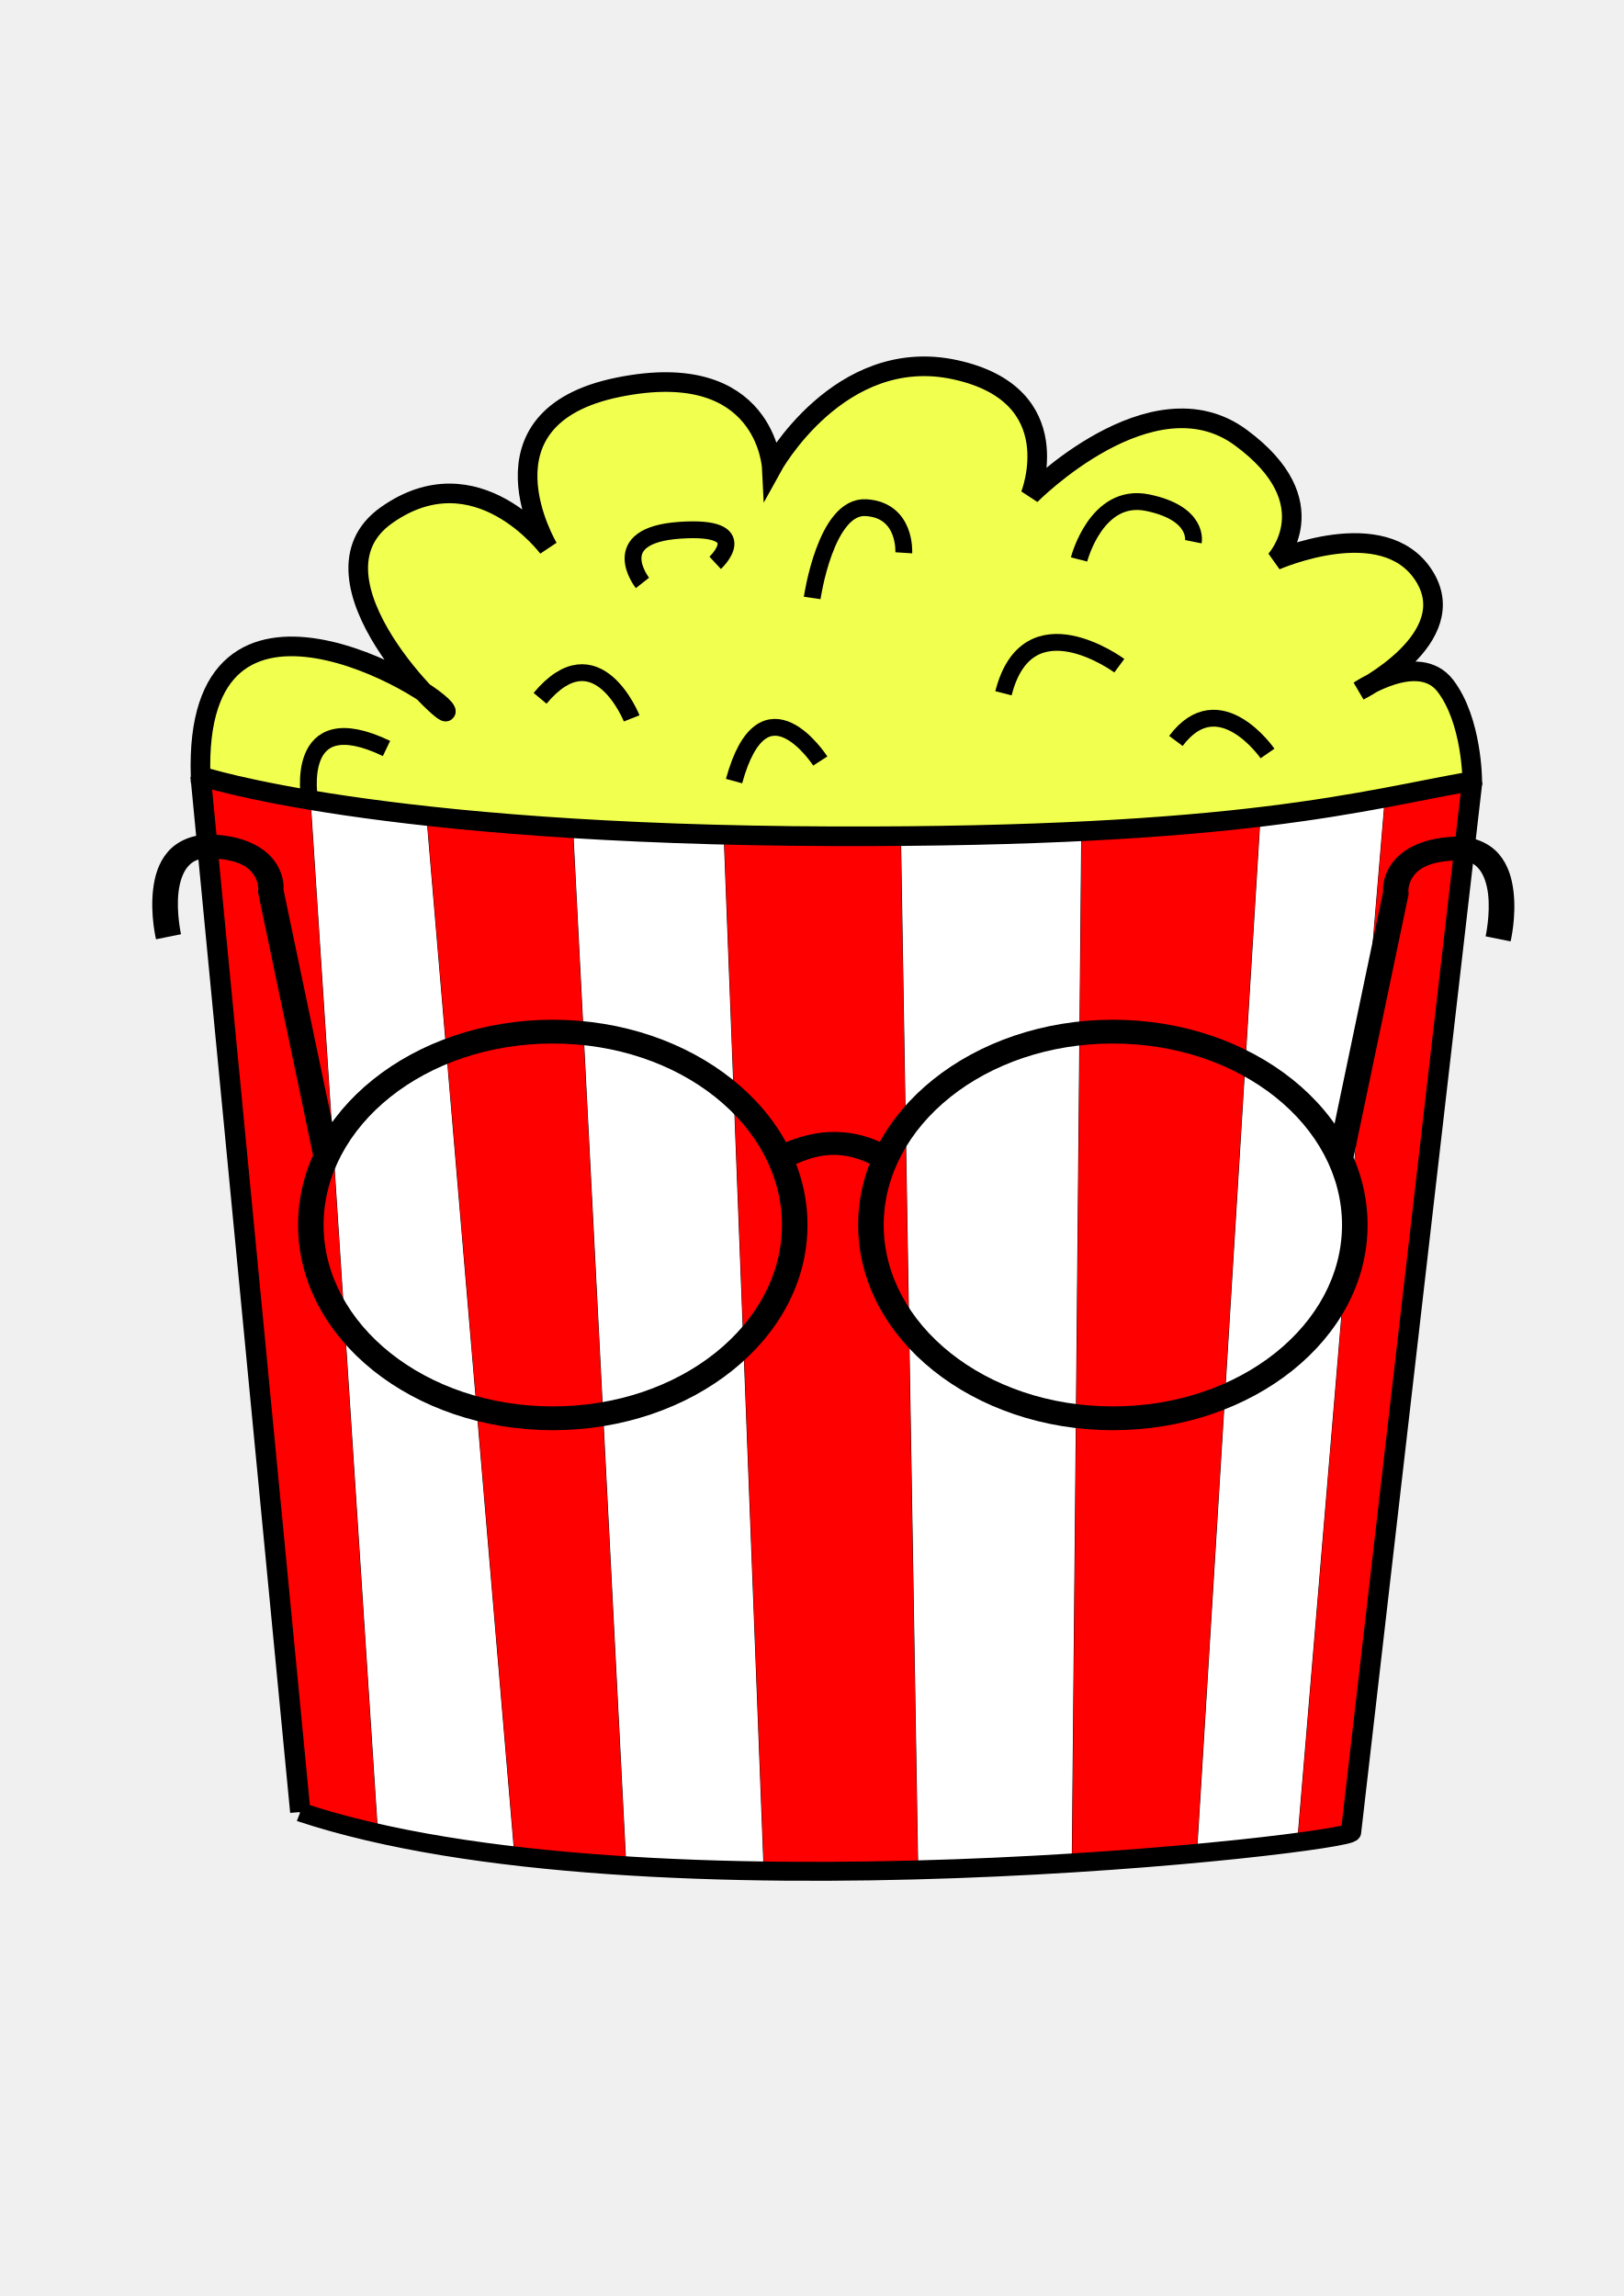
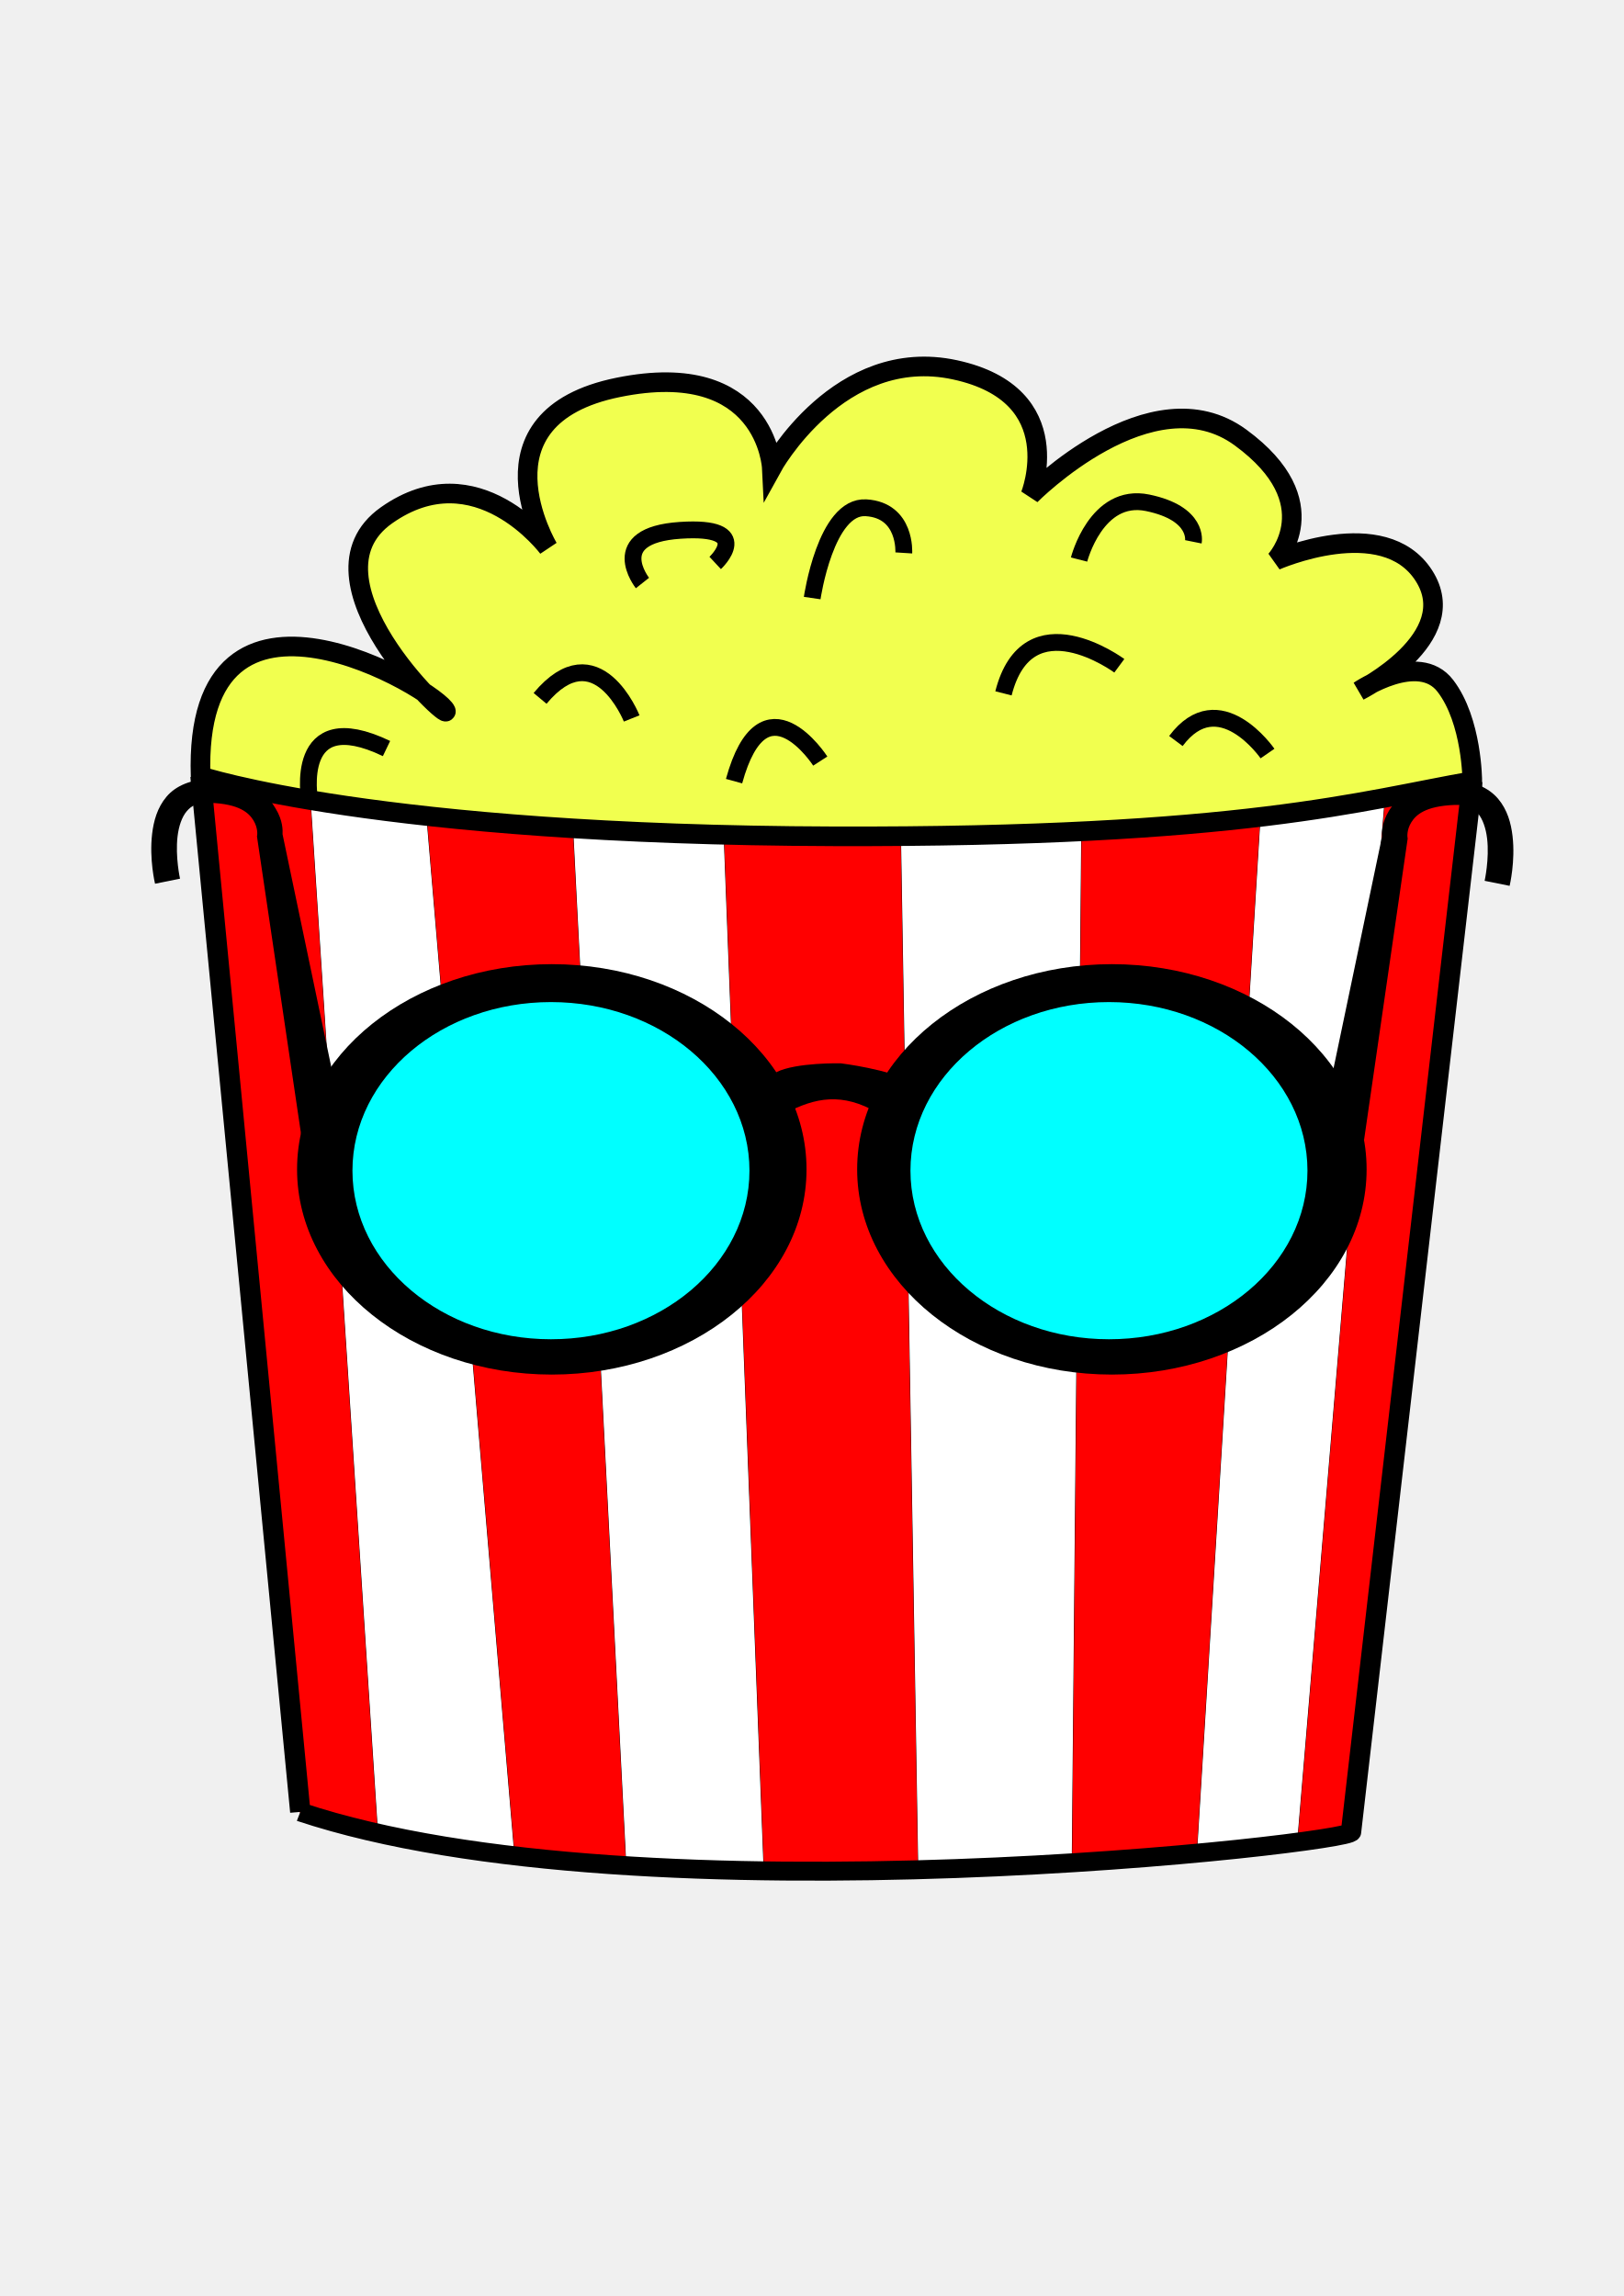
<svg xmlns="http://www.w3.org/2000/svg" width="210mm" height="297mm" viewBox="0 0 210 297" version="1.1" id="svg5">
  <defs id="defs2">
    </defs>
-   <g id="layer3">
-     <path style="fill:#ffffff;stroke:#000000;stroke-width:0.265px;stroke-linecap:butt;stroke-linejoin:miter;stroke-opacity:1" d="M 48.761,237.126 66.664,240.091 55.275,105.556 40.044,103.474 Z" id="path12827" />
-     <path style="fill:#ffffff;stroke:#000000;stroke-width:0.265px;stroke-linecap:butt;stroke-linejoin:miter;stroke-opacity:1" d="m 80.877,241.349 18.021,0.623 -5.175,-133.99 -19.729,-0.843 z" id="path12862" />
-     <path style="fill:#ffffff;stroke:#000000;stroke-width:0.265px;stroke-linecap:butt;stroke-linejoin:miter;stroke-opacity:1" d="m 118.629,241.884 20.118,-0.904 1.229,-133.451 -23.581,0.628 z" id="path12897" />
-     <path style="fill:#ffffff;stroke:#000000;stroke-width:0.265px;stroke-linecap:butt;stroke-linejoin:miter;stroke-opacity:1" d="m 154.679,239.75 13.222,-1.452 11.339,-135.131 -16.34,2.513 z" id="path12932" />
-   </g>
+   <g id="layer3" />
  <g id="layer1" />
  <g id="layer2">
-     <path style="fill:#ff0000;fill-opacity:1;stroke:#ff0000;stroke-width:0.181px;stroke-linecap:butt;stroke-linejoin:miter;stroke-opacity:1" d="m 25.946,100.388 14.099,3.086 8.717,133.652 -9.923,-2.727 z" id="path10753" />
-     <path style="fill:#ff0000;fill-opacity:1;stroke:#ff0000;stroke-width:0.181px;stroke-linecap:butt;stroke-linejoin:miter;stroke-opacity:1" d="m 55.275,105.556 18.719,1.583 6.883,134.21 -14.213,-1.258 z" id="path11085" />
-     <path style="fill:#ff0000;fill-opacity:1;stroke:#ff0000;stroke-width:0.181px;stroke-linecap:butt;stroke-linejoin:miter;stroke-opacity:1" d="m 93.723,107.982 22.672,0.175 2.235,133.727 -19.731,0.088 z" id="path11120" />
-     <path style="fill:#ff0000;fill-opacity:1;stroke:#ff0000;stroke-width:0.181px;stroke-linecap:butt;stroke-linejoin:miter;stroke-opacity:1" d="m 139.975,107.528 22.925,-1.847 -8.221,134.069 -15.932,1.229 z" id="path11155" />
-     <path style="fill:#ff0000;stroke:#ff0000;stroke-width:0.181px;stroke-linecap:butt;stroke-linejoin:miter;stroke-opacity:1" d="m 179.24,103.168 11.173,-2.131 -15.68,135.958 -6.832,1.304 z" id="path11438" />
-     <g id="g8286" transform="matrix(0.710134,0,0,0.6612904,33.61153,83.83909)">
-       <path id="path3879" style="fill:none;stroke:#000000;stroke-width:3.704;stroke-linecap:butt;stroke-linejoin:miter;stroke-miterlimit:4;stroke-dasharray:none;stroke-opacity:1" d="M 7.36,227.675 C 69.618,249.96 199.541,233.639 198.725,231.601 L 220.806,26.006 M -10.795,25.025 7.36,227.675" />
+     <g id="g102875">
+       <path style="fill:#ffffff;stroke:#000000;stroke-width:0.265px;stroke-linecap:butt;stroke-linejoin:miter;stroke-opacity:1" d="M 48.762,237.109 66.664,240.074 55.275,105.564 40.045,103.482 Z" id="path12827" />
+       <path style="fill:#ffffff;stroke:#000000;stroke-width:0.265px;stroke-linecap:butt;stroke-linejoin:miter;stroke-opacity:1" d="m 80.877,241.331 18.021,0.623 -5.175,-133.965 -19.729,-0.843 z" id="path12862" />
+       <path style="fill:#ffffff;stroke:#000000;stroke-width:0.265px;stroke-linecap:butt;stroke-linejoin:miter;stroke-opacity:1" d="m 118.629,241.866 20.118,-0.904 1.229,-133.427 -23.581,0.628 z" id="path12897" />
+       <path style="fill:#ffffff;stroke:#000000;stroke-width:0.265px;stroke-linecap:butt;stroke-linejoin:miter;stroke-opacity:1" d="m 154.679,239.733 13.222,-1.451 11.339,-135.106 -16.34,2.513 z" id="path12932" />
+       <path style="fill:#ff0000;fill-opacity:1;stroke:#ff0000;stroke-width:0.181px;stroke-linecap:butt;stroke-linejoin:miter;stroke-opacity:1" d="m 25.946,100.396 14.099,3.086 8.717,133.627 -9.923,-2.727 z" id="path10753" />
+       <path style="fill:#ff0000;fill-opacity:1;stroke:#ff0000;stroke-width:0.181px;stroke-linecap:butt;stroke-linejoin:miter;stroke-opacity:1" d="m 55.275,105.564 18.719,1.583 6.883,134.185 -14.213,-1.257 z" id="path11085" />
+       <path style="fill:#ff0000;fill-opacity:1;stroke:#ff0000;stroke-width:0.181px;stroke-linecap:butt;stroke-linejoin:miter;stroke-opacity:1" d="m 93.723,107.989 22.672,0.175 2.235,133.703 -19.731,0.088 z" id="path11120" />
+       <path style="fill:#ff0000;fill-opacity:1;stroke:#ff0000;stroke-width:0.181px;stroke-linecap:butt;stroke-linejoin:miter;stroke-opacity:1" d="m 139.976,107.535 22.925,-1.847 -8.221,134.045 -15.932,1.229 z" id="path11155" />
+       <path style="fill:#ff0000;stroke:#ff0000;stroke-width:0.181px;stroke-linecap:butt;stroke-linejoin:miter;stroke-opacity:1" d="m 179.24,103.176 11.173,-2.131 -15.68,135.933 -6.832,1.304 z" id="path11438" />
+       <g id="g8286" transform="matrix(0.7101357,0,0,0.6611695,33.61156,83.85077)">
+         <path id="path3879" style="fill:none;stroke:#000000;stroke-width:3.704;stroke-linecap:butt;stroke-linejoin:miter;stroke-miterlimit:4;stroke-dasharray:none;stroke-opacity:1" d="M 7.36,227.675 C 69.618,249.96 199.541,233.639 198.725,231.601 L 220.806,26.006 M -10.795,25.025 7.36,227.675" />
+       </g>
+       <path style="fill:#f1ff4f;fill-opacity:1;stroke:#000000;stroke-width:2.538;stroke-linecap:butt;stroke-linejoin:miter;stroke-miterlimit:4;stroke-dasharray:none;stroke-opacity:1" d="m 190.414,101.045 c -14.03,2.444 -29.648,7.299 -82.582,7.137 -59.043,-0.18 -81.885,-7.786 -81.885,-7.786 -0.02,-1.93 0.019,0.592 0,0.029 -1.024,-30.112 30.669,-11.087 31.709,-8.464 0.65,1.639 -19.32,-17.074 -7.666,-25.305 11.663,-8.237 20.907,4.217 20.907,4.217 0,0 -10.105,-16.87 9.06,-20.763 19.165,-3.893 19.862,10.382 19.862,10.382 0,0 8.711,-15.897 23.695,-12.652 14.983,3.244 9.757,16.221 9.757,16.221 0,0 15.68,-15.897 27.179,-7.462 11.499,8.435 4.53,15.897 4.53,15.897 0,0 13.938,-6.164 19.165,1.947 5.227,8.111 -8.363,14.923 -8.363,14.923 0,0 7.666,-5.191 11.15,-0.649 3.484,4.542 3.484,12.328 3.484,12.328 z" id="path3881" />
+       <path style="fill:none;stroke:#000000;stroke-width:2.176;stroke-linecap:butt;stroke-linejoin:miter;stroke-miterlimit:4;stroke-dasharray:none;stroke-opacity:1" d="M 69.85,90.339 C 77.168,81.58 81.698,92.935 81.698,92.935" id="path6247" />
+       <path style="fill:none;stroke:#000000;stroke-width:2.176;stroke-linecap:butt;stroke-linejoin:miter;stroke-miterlimit:4;stroke-dasharray:none;stroke-opacity:1" d="m 83.091,75.416 c 0,0 -4.878,-6.164 4.878,-6.813 9.757,-0.649 4.53,4.217 4.53,4.217" id="path6249" />
+       <path style="fill:none;stroke:#000000;stroke-width:2.176;stroke-linecap:butt;stroke-linejoin:miter;stroke-miterlimit:4;stroke-dasharray:none;stroke-opacity:1" d="m 129.783,89.69 c 3.136,-12.328 14.983,-3.569 14.983,-3.569" id="path6251" />
+       <path style="fill:none;stroke:#000000;stroke-width:2.176;stroke-linecap:butt;stroke-linejoin:miter;stroke-miterlimit:4;stroke-dasharray:none;stroke-opacity:1" d="m 49.989,96.828 c -12.196,-5.84 -9.944,6.654 -9.944,6.654" id="path6253" />
+       <path style="fill:none;stroke:#000000;stroke-width:2.176;stroke-linecap:butt;stroke-linejoin:miter;stroke-miterlimit:4;stroke-dasharray:none;stroke-opacity:1" d="M 94.939,101.045 C 98.771,87.095 106.089,98.45 106.089,98.45" id="path6255" />
+       <path style="fill:none;stroke:#000000;stroke-width:2.176;stroke-linecap:butt;stroke-linejoin:miter;stroke-miterlimit:4;stroke-dasharray:none;stroke-opacity:1" d="m 105.044,77.362 c 0,0 1.742,-12.004 6.969,-11.679 5.227,0.324 4.878,5.84 4.878,5.84" id="path6370" />
+       <path style="fill:none;stroke:#000000;stroke-width:2.176;stroke-linecap:butt;stroke-linejoin:miter;stroke-miterlimit:4;stroke-dasharray:none;stroke-opacity:1" d="m 152.084,95.854 c 5.575,-7.462 11.847,1.622 11.847,1.622" id="path6372" />
+       <g id="path6407" transform="matrix(0.7101357,0,0,0.6611695,33.61156,83.85077)">
+         <path style="color:#000000;fill:#ff0000;stroke-width:0.265px;-inkscape-stroke:none" d="M 73.609,36.134 82.838,239.008" id="path7742" />
+       </g>
+       <g id="path6409" transform="matrix(0.7101357,0,0,0.6611695,33.61156,83.85077)">
+         <path style="color:#000000;fill:#ff0000;stroke-width:0.265px;-inkscape-stroke:none" d="M 107.454,239.33 V 36.807" id="path7748" />
+       </g>
+       <g id="path7560" transform="matrix(0.7101357,0,0,0.6611695,33.61156,83.85077)">
+         <path style="color:#000000;fill:#ff0000;stroke-width:0.265px;-inkscape-stroke:none" d="m 82.838,239.008 24.617,0.322" id="path7754" />
+       </g>
+       <path style="fill:none;stroke:#000000;stroke-width:2.176;stroke-linecap:butt;stroke-linejoin:miter;stroke-miterlimit:4;stroke-dasharray:none;stroke-opacity:1" d="m 139.559,72.381 c 0,0 2.218,-8.717 8.87,-7.341 6.653,1.376 5.913,5.047 5.913,5.047" id="path7827" />
+       <g id="g102837" transform="translate(201.1111,-12.39484)">
+         <path style="color:#000000;fill:#000000;stroke-width:2.285;stroke-miterlimit:4;stroke-dasharray:none" d="m -129.745,140.193 c 16.515,0 29.637,10.625 29.637,23.465 0,12.84 -13.122,23.466 -29.637,23.466 -16.515,0 -29.638,-10.626 -29.638,-23.466 0,-12.84 13.124,-23.465 29.638,-23.465 z" id="path101098" />
+         <path style="color:#000000;fill:#000000;stroke-width:2.285;stroke-miterlimit:4;stroke-dasharray:none" d="m -129.745,137.114 c -18.049,0 -32.945,11.764 -32.945,26.544 0,14.779 14.896,26.545 32.945,26.545 18.049,0 32.945,-11.766 32.945,-26.545 0,-14.779 -14.896,-26.544 -32.945,-26.544 z" id="path101096" />
+         <path style="color:#000000;fill:#000000;stroke-width:2.285;stroke-miterlimit:4;stroke-dasharray:none" d="m -57.307,140.193 c 16.515,0 29.638,10.625 29.638,23.465 0,12.84 -13.124,23.466 -29.638,23.466 -16.515,0 -29.637,-10.626 -29.637,-23.466 0,-12.84 13.122,-23.465 29.637,-23.465 z" id="path101094" />
+         <path style="color:#000000;fill:#000000;stroke-width:2.285;stroke-miterlimit:4;stroke-dasharray:none" d="m -57.307,137.114 c -18.049,0 -32.945,11.764 -32.945,26.544 0,14.779 14.896,26.545 32.945,26.545 18.049,0 32.945,-11.766 32.945,-26.545 0,-14.779 -14.896,-26.544 -32.945,-26.544 z" id="path101092" />
+         <path style="color:#000000;fill:#000000;stroke-width:2.285;stroke-miterlimit:4;stroke-dasharray:none" d="m -100.714,151.09 1.163,5.308 c 3.879,-2.038 7.367,-2.735 11.982,-0.037 l 4.295,-4.014 c -2.784,-1.627 -9.075,-2.404 -9.075,-2.404 0,0 -5.764,-0.147 -8.365,1.147 z" id="path101090" />
+         <path style="color:#000000;fill:#000000;stroke-width:1.185;stroke-miterlimit:4;stroke-dasharray:none" d="m -173.8,113.168 c -2.513,0 -4.557,0.846 -5.766,2.273 -1.209,1.427 -1.676,3.169 -1.87,4.815 -0.388,3.293 0.376,6.454 0.376,6.454 l 3.232,-0.651 c 0,0 -0.63,-2.84 -0.32,-5.468 0.155,-1.314 0.558,-2.512 1.179,-3.245 0.621,-0.733 1.361,-1.168 3.032,-1.103 3.79,0.147 5.007,1.298 5.602,2.268 0.595,0.97 0.491,1.854 0.491,1.854 l -0.03,0.238 5.877,39.68 4.596,-5.741 -7.167,-34.237 c 0.029,-0.502 0.045,-1.788 -0.896,-3.321 -1.147,-1.869 -2.41,-3.816 -6.986,-3.816 z" id="path101088" />
+         <path style="color:#000000;fill:#000000;stroke-width:1.8;stroke-miterlimit:4;stroke-dasharray:none" d="m -13.126,113.44 c -4.573,0.177 -7.189,1.946 -8.336,3.815 -0.941,1.534 -0.925,2.821 -0.896,3.323 l -7.167,34.237 4.831,5.057 5.642,-38.996 -0.03,-0.239 c 0,0 -0.104,-0.885 0.491,-1.854 0.595,-0.97 1.812,-2.119 5.602,-2.266 1.671,-0.065 2.411,0.37 3.032,1.103 0.621,0.733 1.024,1.93 1.179,3.244 0.309,2.627 -0.32,5.469 -0.32,5.469 l 3.232,0.651 c 0,0 0.764,-3.161 0.376,-6.454 -0.194,-1.647 -0.661,-3.389 -1.87,-4.815 -1.209,-1.427 -3.255,-2.37 -5.766,-2.273 z" id="path3793" />
+         <ellipse style="opacity:1;fill:#00ffff;stroke:#00ffff;stroke-width:2.154;stroke-miterlimit:4;stroke-dasharray:none" id="path101140" cx="-129.854" cy="163.827" rx="24.596" ry="20.731" />
+         <ellipse style="opacity:1;fill:#00ffff;stroke:#00ffff;stroke-width:2.154;stroke-miterlimit:4;stroke-dasharray:none" id="ellipse101222" cx="-57.685" cy="163.827" rx="24.596" ry="20.731" />
+       </g>
    </g>
-     <path style="fill:#f1ff4f;fill-opacity:1;stroke:#000000;stroke-width:2.538;stroke-linecap:butt;stroke-linejoin:miter;stroke-miterlimit:4;stroke-dasharray:none;stroke-opacity:1" d="m 190.413,101.037 c -14.03,2.445 -29.648,7.3 -82.582,7.139 -59.043,-0.18 -81.885,-7.788 -81.885,-7.788 -0.02,-1.931 0.019,0.592 0,0.029 -1.024,-30.118 30.669,-11.089 31.709,-8.465 0.65,1.639 -19.32,-17.078 -7.666,-25.31 11.663,-8.238 20.907,4.218 20.907,4.218 0,0 -10.105,-16.873 9.06,-20.767 19.165,-3.894 19.862,10.383 19.862,10.383 0,0 8.711,-15.9 23.694,-12.655 14.983,3.245 9.757,16.224 9.757,16.224 0,0 15.68,-15.9 27.179,-7.463 11.499,8.437 4.53,15.9 4.53,15.9 0,0 13.938,-6.165 19.165,1.947 5.227,8.112 -8.363,14.926 -8.363,14.926 0,0 7.666,-5.192 11.15,-0.649 3.484,4.543 3.484,12.33 3.484,12.33 z" id="path3881" />
-     <path style="fill:none;stroke:#000000;stroke-width:2.176;stroke-linecap:butt;stroke-linejoin:miter;stroke-miterlimit:4;stroke-dasharray:none;stroke-opacity:1" d="m 69.85,90.329 c 7.317,-8.761 11.847,2.596 11.847,2.596" id="path6247" />
-     <path style="fill:none;stroke:#000000;stroke-width:2.176;stroke-linecap:butt;stroke-linejoin:miter;stroke-miterlimit:4;stroke-dasharray:none;stroke-opacity:1" d="m 83.091,75.403 c 0,0 -4.878,-6.165 4.878,-6.814 9.757,-0.649 4.53,4.218 4.53,4.218" id="path6249" />
-     <path style="fill:none;stroke:#000000;stroke-width:2.176;stroke-linecap:butt;stroke-linejoin:miter;stroke-miterlimit:4;stroke-dasharray:none;stroke-opacity:1" d="m 129.783,89.68 c 3.136,-12.33 14.983,-3.569 14.983,-3.569" id="path6251" />
-     <path style="fill:none;stroke:#000000;stroke-width:2.176;stroke-linecap:butt;stroke-linejoin:miter;stroke-miterlimit:4;stroke-dasharray:none;stroke-opacity:1" d="M 49.989,96.818 C 37.793,90.978 40.044,103.474 40.044,103.474" id="path6253" />
-     <path style="fill:none;stroke:#000000;stroke-width:2.176;stroke-linecap:butt;stroke-linejoin:miter;stroke-miterlimit:4;stroke-dasharray:none;stroke-opacity:1" d="M 94.938,101.037 C 98.771,87.084 106.089,98.441 106.089,98.441" id="path6255" />
-     <path style="fill:none;stroke:#000000;stroke-width:2.176;stroke-linecap:butt;stroke-linejoin:miter;stroke-miterlimit:4;stroke-dasharray:none;stroke-opacity:1" d="m 105.043,77.349 c 0,0 1.742,-12.006 6.969,-11.681 5.227,0.324 4.878,5.841 4.878,5.841" id="path6370" />
-     <path style="fill:none;stroke:#000000;stroke-width:2.176;stroke-linecap:butt;stroke-linejoin:miter;stroke-miterlimit:4;stroke-dasharray:none;stroke-opacity:1" d="m 152.084,95.845 c 5.575,-7.463 11.847,1.622 11.847,1.622" id="path6372" />
-     <g id="path6407" transform="matrix(0.710134,0,0,0.6612904,33.61153,83.83909)">
-       <path style="color:#000000;fill:#ff0000;stroke-width:0.265px;-inkscape-stroke:none" d="M 73.609,36.134 82.838,239.008" id="path7742" />
-     </g>
-     <g id="path6409" transform="matrix(0.710134,0,0,0.6612904,33.61153,83.83909)">
-       <path style="color:#000000;fill:#ff0000;stroke-width:0.265px;-inkscape-stroke:none" d="M 107.454,239.33 V 36.807" id="path7748" />
-     </g>
-     <g id="path7560" transform="matrix(0.710134,0,0,0.6612904,33.61153,83.83909)">
-       <path style="color:#000000;fill:#ff0000;stroke-width:0.265px;-inkscape-stroke:none" d="m 82.838,239.008 24.617,0.322" id="path7754" />
-     </g>
-     <path style="fill:none;stroke:#000000;stroke-width:2.176;stroke-linecap:butt;stroke-linejoin:miter;stroke-miterlimit:4;stroke-dasharray:none;stroke-opacity:1" d="m 139.559,72.367 c 0,0 2.218,-8.719 8.87,-7.342 6.653,1.377 5.913,5.048 5.913,5.048" id="path7827" />
-     <path id="path3793" style="color:#000000;fill:#000000;stroke-width:0.685;-inkscape-stroke:none" d="m 188.112,108.228 c -4.573,0.177 -7.189,1.946 -8.336,3.815 -0.941,1.534 -0.925,2.821 -0.896,3.323 l -7.167,34.244 3.247,0.589 7.226,-34.534 -0.03,-0.239 c 0,0 -0.104,-0.885 0.491,-1.855 0.595,-0.97 1.812,-2.12 5.602,-2.267 1.671,-0.065 2.411,0.37 3.032,1.103 0.621,0.733 1.024,1.931 1.179,3.244 0.309,2.628 -0.32,5.47 -0.32,5.47 l 3.232,0.651 c 0,0 0.764,-3.161 0.376,-6.455 -0.194,-1.647 -0.661,-3.389 -1.87,-4.816 -1.209,-1.427 -3.255,-2.371 -5.766,-2.273 z M 27.438,107.956 c -2.511,-0.097 -4.557,0.846 -5.766,2.273 -1.209,1.427 -1.676,3.169 -1.87,4.816 -0.388,3.294 0.376,6.455 0.376,6.455 l 3.232,-0.651 c 0,0 -0.63,-2.841 -0.32,-5.469 0.155,-1.314 0.558,-2.513 1.179,-3.246 0.621,-0.733 1.361,-1.168 3.032,-1.103 3.79,0.147 5.007,1.298 5.602,2.268 0.595,0.97 0.491,1.855 0.491,1.855 l -0.031,0.238 7.226,34.534 3.247,-0.589 -7.167,-34.244 c 0.029,-0.502 0.045,-1.788 -0.896,-3.322 -1.147,-1.869 -3.763,-3.639 -8.336,-3.817 z m 79.89,38.474 c -2.589,0.105 -5.04,0.91 -7.268,2.081 l 1.627,2.684 c 3.879,-2.038 7.367,-2.736 11.982,-0.037 l 1.76,-2.61 c -2.784,-1.628 -5.512,-2.222 -8.101,-2.117 z m 36.602,-14.523 c -18.049,0 -32.945,11.767 -32.945,26.548 0,14.782 14.896,26.55 32.945,26.55 18.049,0 32.945,-11.768 32.945,-26.55 0,-14.782 -14.896,-26.548 -32.945,-26.548 z m 0,3.079 c 16.515,0 29.638,10.627 29.638,23.469 0,12.843 -13.124,23.471 -29.638,23.471 -16.515,0 -29.637,-10.628 -29.637,-23.471 0,-12.843 13.122,-23.469 29.637,-23.469 z m -72.438,-3.079 c -18.049,0 -32.945,11.767 -32.945,26.548 0,14.782 14.896,26.55 32.945,26.55 18.049,0 32.945,-11.768 32.945,-26.55 0,-14.782 -14.896,-26.548 -32.945,-26.548 z m 0,3.079 c 16.515,0 29.637,10.627 29.637,23.469 0,12.843 -13.122,23.471 -29.637,23.471 -16.515,0 -29.638,-10.628 -29.638,-23.471 0,-12.843 13.124,-23.469 29.638,-23.469 z" />
  </g>
</svg>
